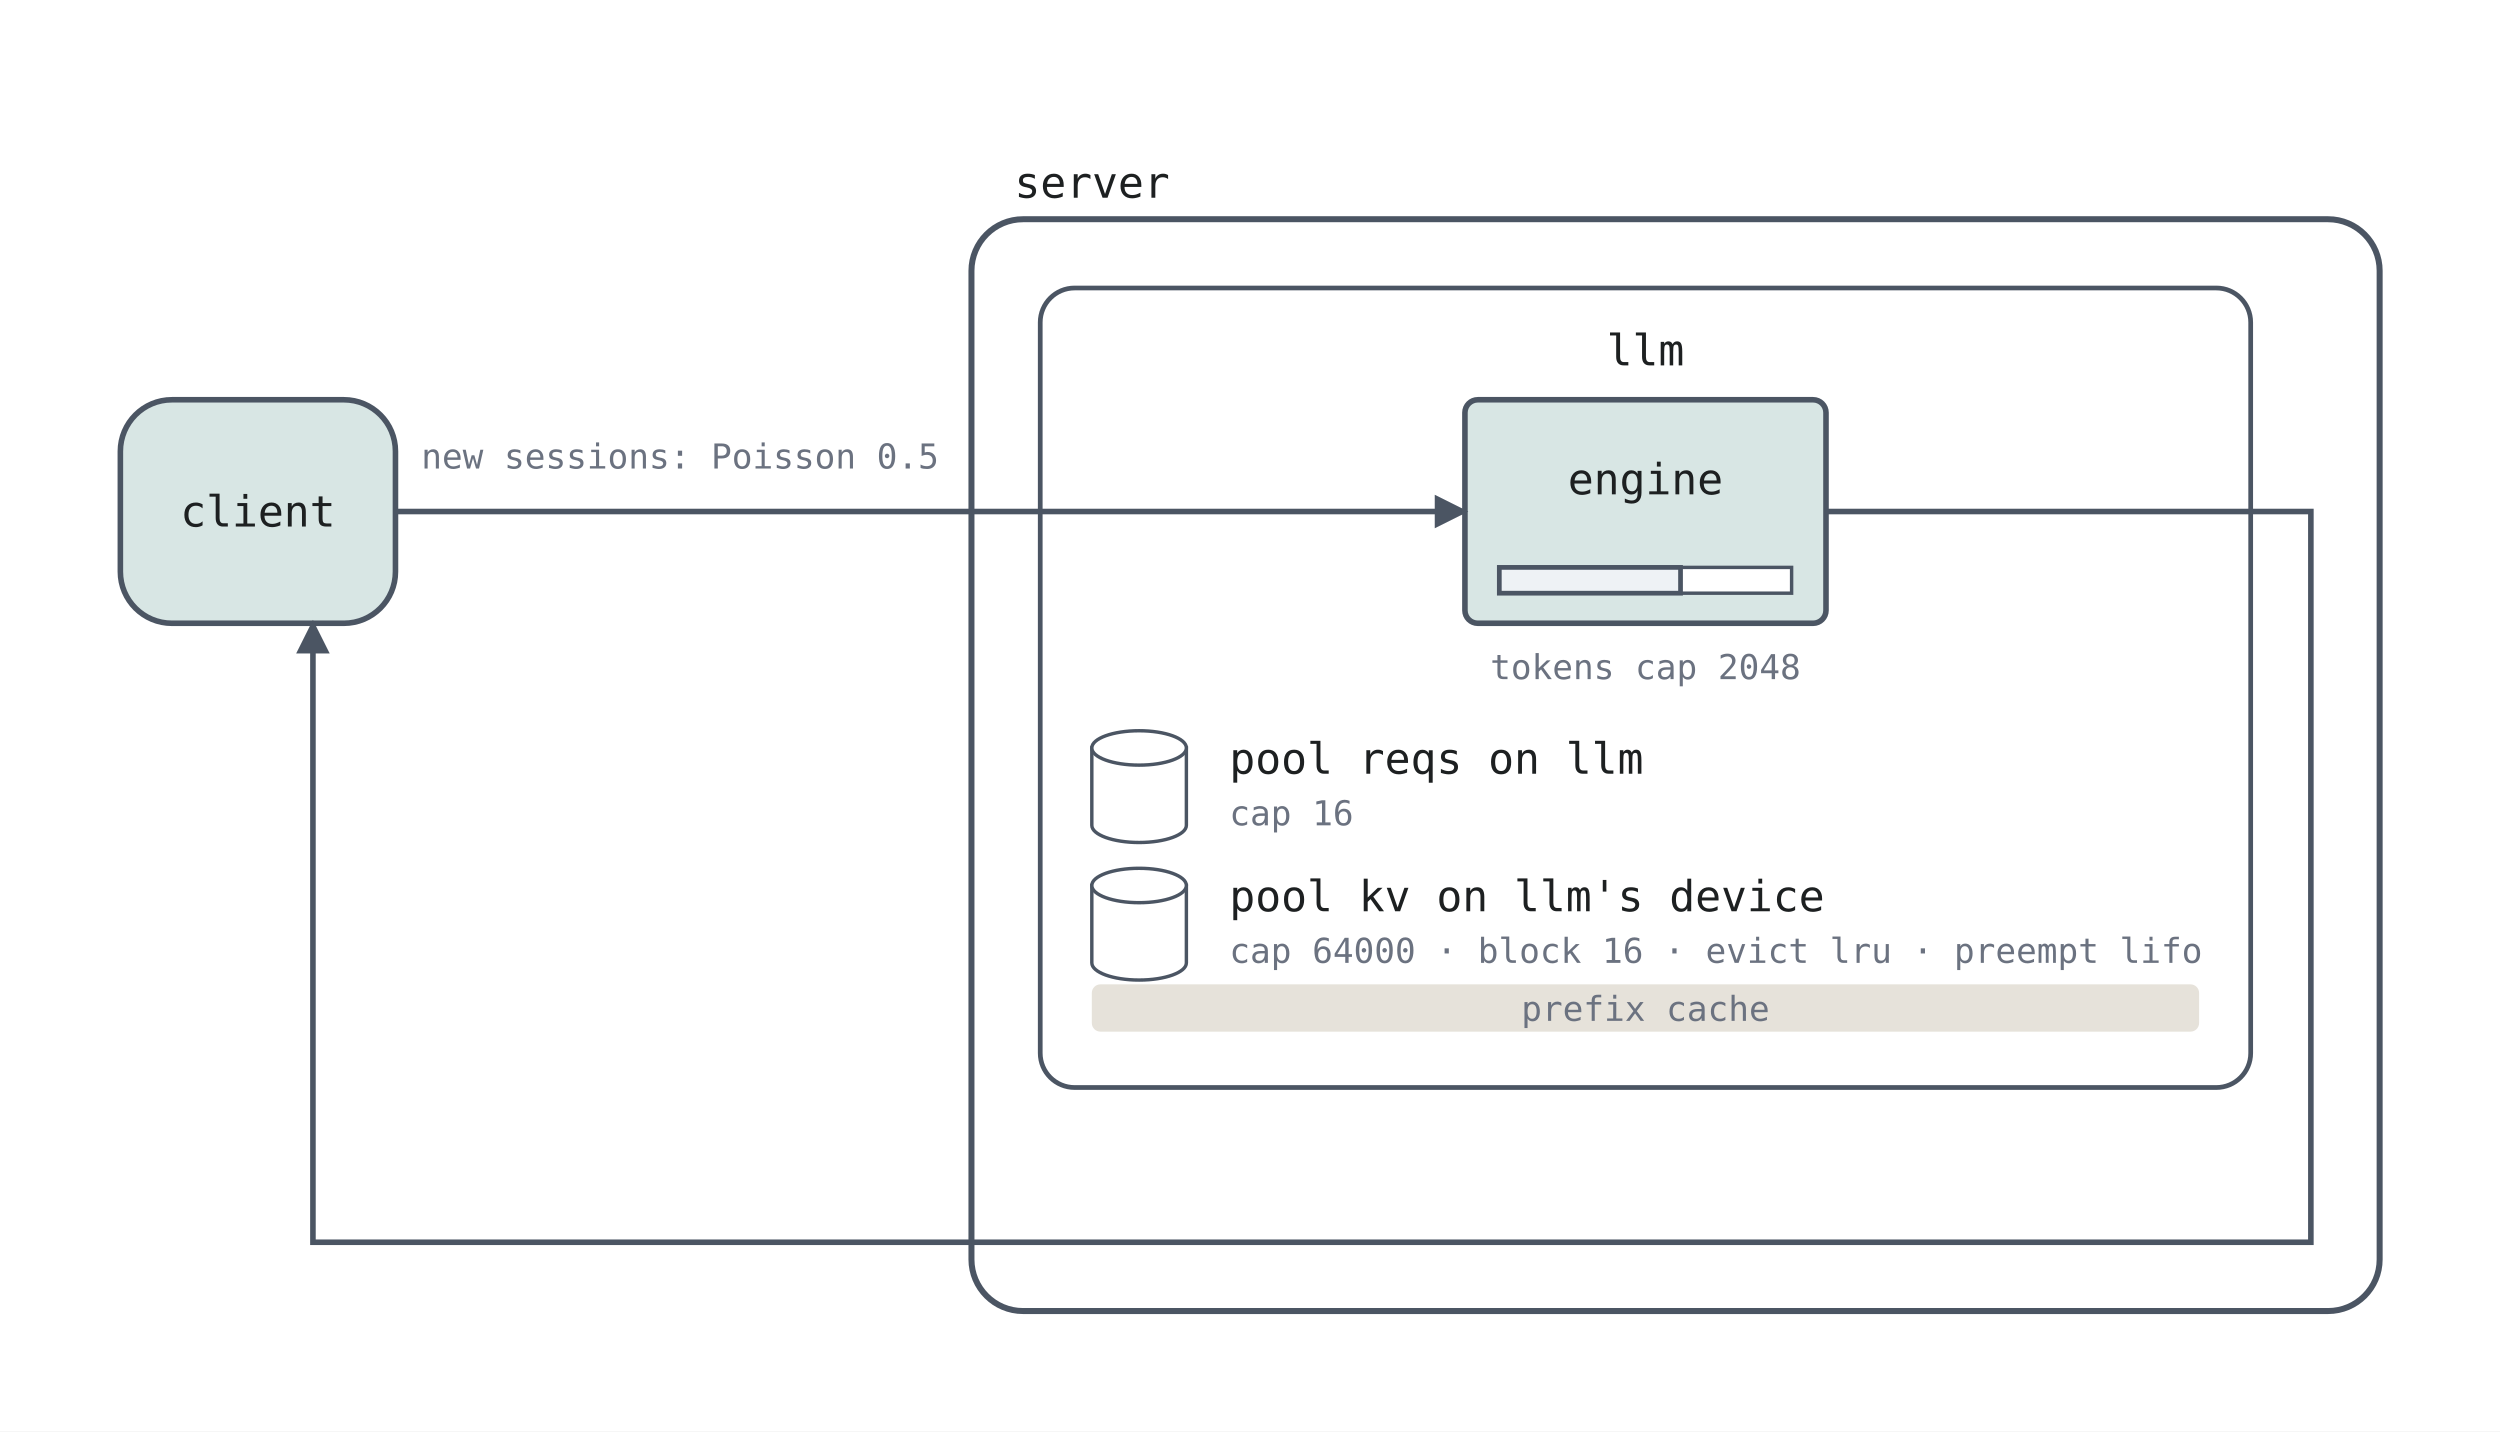
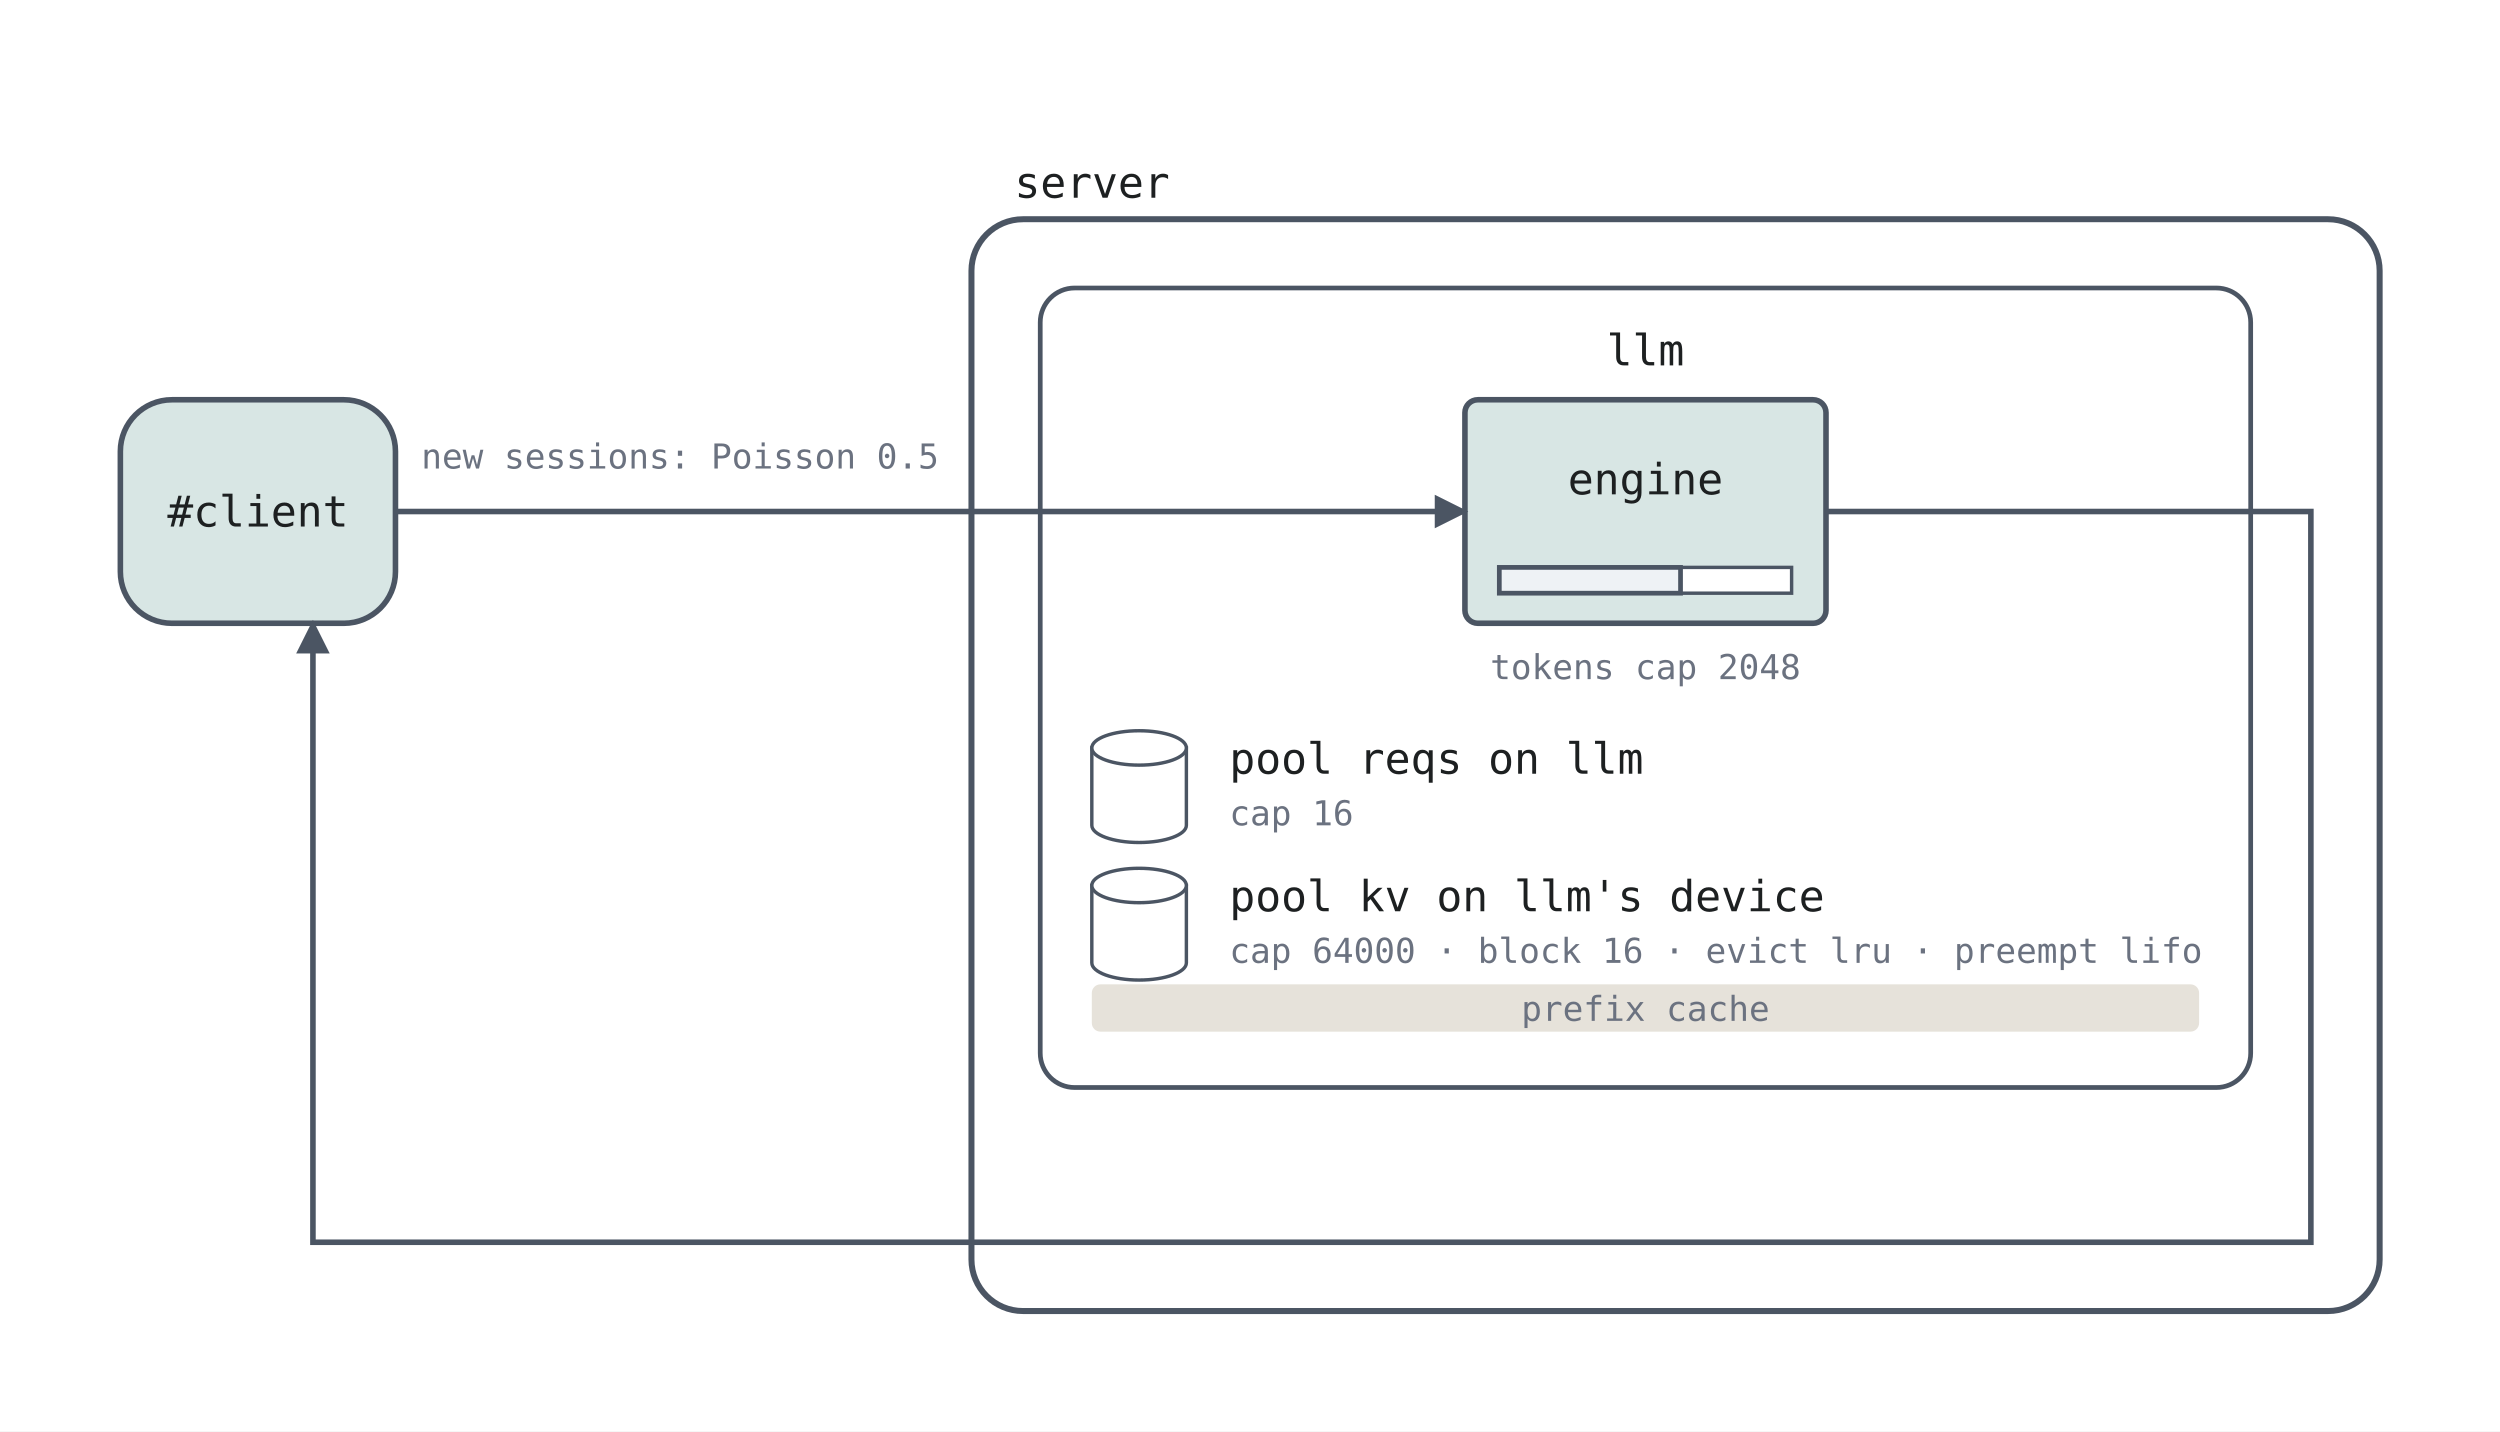
<svg xmlns="http://www.w3.org/2000/svg" width="581.6" height="333" viewBox="0 0 581.6 333" role="img">
  <style>
  text { font-family: ui-monospace, "SF Mono", Menlo, Consolas, monospace; }
  @media (prefers-color-scheme: dark) {
    text { fill: #e8e6e3; } text.dim { fill: #9aa4b2; }
    .bg { fill:#14171a }
    .solid { fill:#232a31;stroke:#b6bfcc }
    .cached { fill:#33302a }
    .instance { fill:#1a1f24;stroke:#b6bfcc }
    .frame { stroke:#b6bfcc }
    .server { stroke:#b6bfcc }
    .enclosure { stroke:#9aa4b2 }
    .station { fill:#26403d;stroke:#b6bfcc }
    .cell { fill:#14171a;stroke:#b6bfcc }
    .rail { stroke:#b6bfcc }
    .flow { stroke:#b6bfcc }
    .back { stroke:#b6bfcc }
    .poster { fill:#b6bfcc }
    .relation { stroke:#9aa4b2 }
  }
</style>
  <defs>
    <marker id="a" viewBox="0 0 10 10" refX="9" refY="5" markerWidth="6" markerHeight="6" orient="auto-start-reverse">
      <path d="M0 0 L10 5 L0 10 z" fill="context-stroke" />
    </marker>
  </defs>
  <rect class="bg" fill="#ffffff" x="0" y="0" width="581.6" height="333" />
  <rect class="server" fill="none" stroke="#4b5563" stroke-width="1.4" data-role="server" x="226" y="51" width="327.6" height="254" rx="12" />
  <rect class="frame" fill="none" stroke="#4b5563" stroke-width="1.1" x="242" y="67" width="281.6" height="186" rx="8" />
  <g data-pool="reqs" data-role="drum">
    <path class="cell" fill="#ffffff" stroke="#4b5563" stroke-width=".8" d="M 254 174 L 254 192 A 11 4 0 0 0 276 192 L 276 174 Z" />
    <ellipse class="cell" fill="#ffffff" stroke="#4b5563" stroke-width=".8" cx="265" cy="174" rx="11" ry="4" />
  </g>
  <text x="286" y="180" text-anchor="start" font-size="10" fill="#1d2021">pool reqs on llm</text>
  <text x="286" y="192" text-anchor="start" font-size="8" fill="#6b7280" class="dim">cap 16</text>
  <g data-pool="kv" data-role="drum">
    <path class="cell" fill="#ffffff" stroke="#4b5563" stroke-width=".8" d="M 254 206 L 254 224 A 11 4 0 0 0 276 224 L 276 206 Z" />
    <ellipse class="cell" fill="#ffffff" stroke="#4b5563" stroke-width=".8" cx="265" cy="206" rx="11" ry="4" />
  </g>
  <text x="286" y="212" text-anchor="start" font-size="10" fill="#1d2021">pool kv on llm's device</text>
  <text x="286" y="224" text-anchor="start" font-size="8" fill="#6b7280" class="dim">cap 64000 · block 16 · evict lru · preempt lifo</text>
  <rect class="cached" fill="#e6e2da" stroke="none" x="254" y="229" width="257.6" height="11" rx="2" />
  <text x="382.8" y="237.5" text-anchor="middle" font-size="8" fill="#6b7280" class="dim">prefix cache</text>
  <g data-node="llm" data-stage="llm">
    <rect class="station" fill="#d8e6e4" stroke="#4b5563" stroke-width="1.3" x="340.8" y="93" width="84" height="52" rx="3" />
    <rect class="cell" fill="#ffffff" stroke="#4b5563" stroke-width=".8" x="348.8" y="132" width="68" height="6" />
    <rect class="solid" fill="#eef2f5" stroke="#4b5563" stroke-width="1.1" data-role="budget" x="348.8" y="132" width="42.16" height="6" />
    <text x="382.8" y="115" text-anchor="middle" font-size="10" fill="#1d2021">engine</text>
  </g>
  <text x="382.8" y="85" text-anchor="middle" font-size="10" fill="#1d2021">llm</text>
  <text x="382.8" y="158" text-anchor="middle" font-size="8" fill="#6b7280" class="dim">tokens cap 2048</text>
-   <g data-node="client" data-role="client">
+   <g data-node="#client" data-role="client">
    <rect class="station" fill="#d8e6e4" stroke="#4b5563" stroke-width="1.3" x="28" y="93" width="64" height="52" rx="12" />
-     <text x="60" y="122.5" text-anchor="middle" font-size="10" fill="#1d2021">client</text>
+     <text x="60" y="122.5" text-anchor="middle" font-size="10" fill="#1d2021">#client</text>
  </g>
-   <path class="flow" fill="none" stroke="#4b5563" stroke-width="1.3" data-role="arrival" data-from="client" data-to="llm" d="M92 119 L340.8 119" marker-end="url(#a)" />
+   <path class="flow" fill="none" stroke="#4b5563" stroke-width="1.3" data-role="arrival" data-from="#client" data-to="llm" d="M92 119 L340.8 119" marker-end="url(#a)" />
  <text x="98" y="109" text-anchor="start" font-size="8" fill="#6b7280" class="dim">new sessions: Poisson 0.5</text>
-   <path class="flow" fill="none" stroke="#4b5563" stroke-width="1.3" data-role="exit" data-from="llm" data-to="client" d="M424.8 119 L537.6 119 L537.6 289 L72.8 289 L72.8 145" marker-end="url(#a)" />
+   <path class="flow" fill="none" stroke="#4b5563" stroke-width="1.3" data-role="exit" data-from="llm" data-to="#client" d="M424.8 119 L537.6 119 L537.6 289 L72.8 289 L72.8 145" marker-end="url(#a)" />
  <text x="236" y="46" text-anchor="start" font-size="10" fill="#1d2021">server</text>
</svg>
